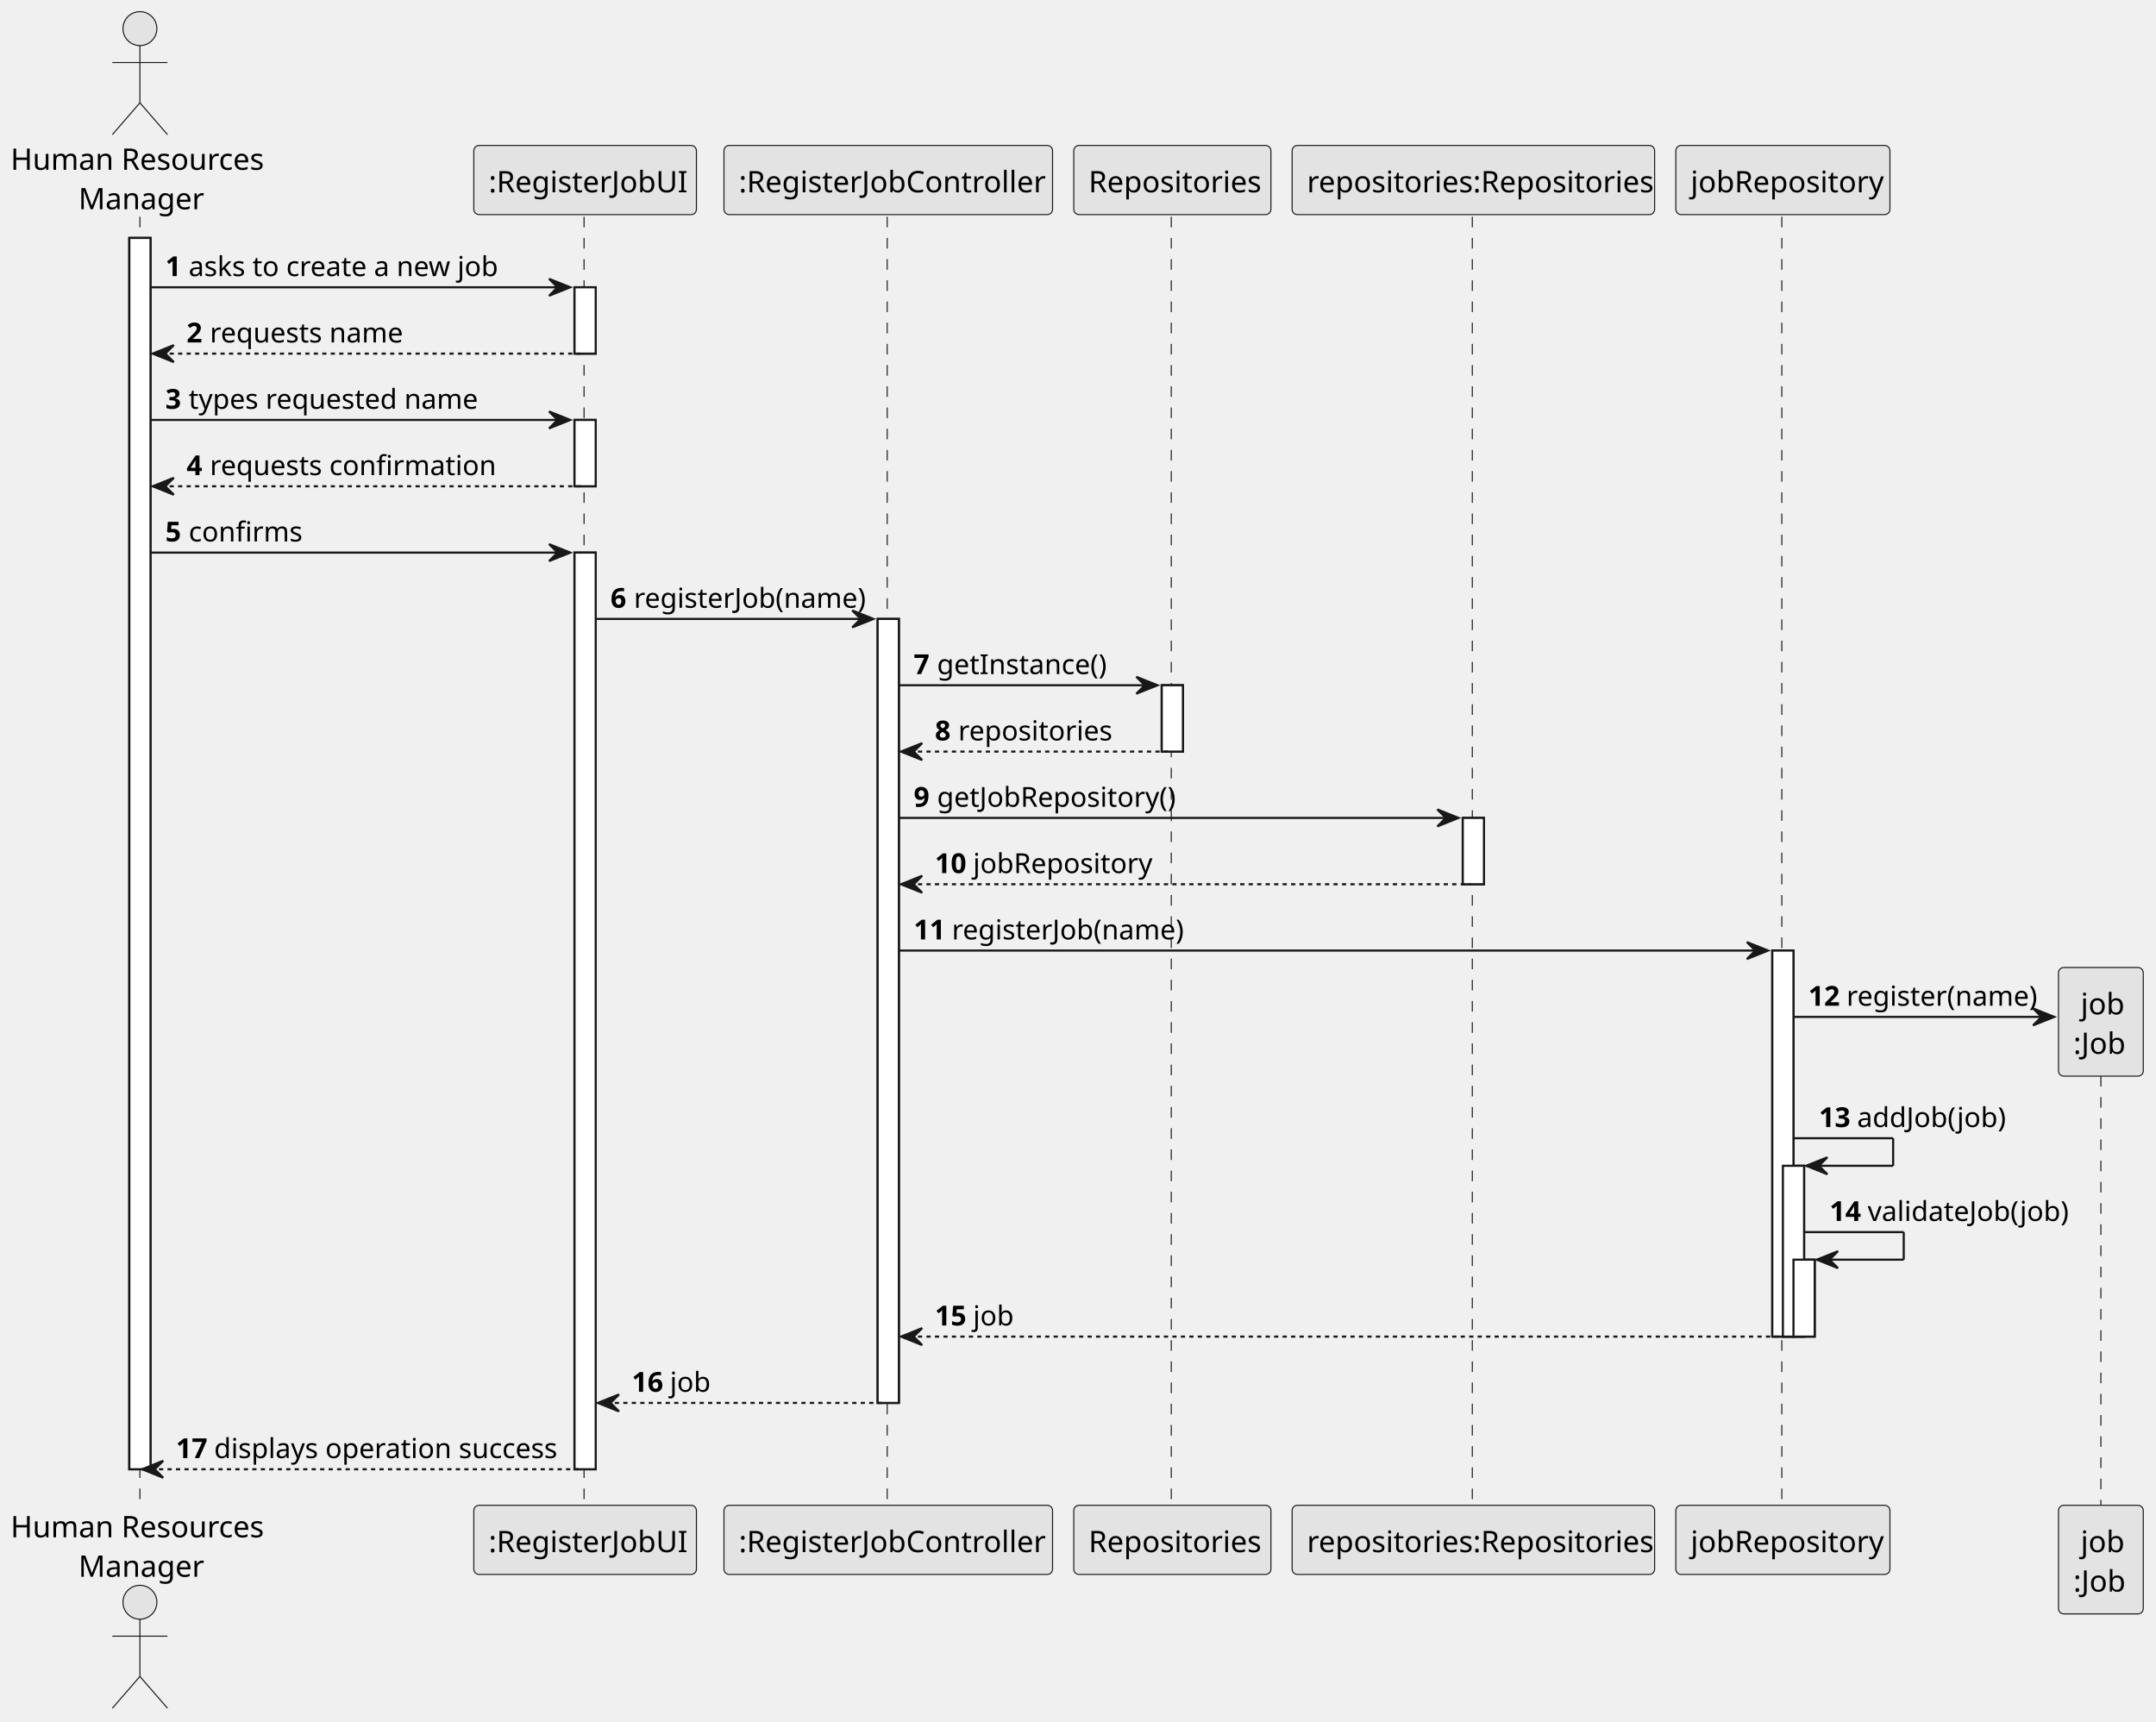
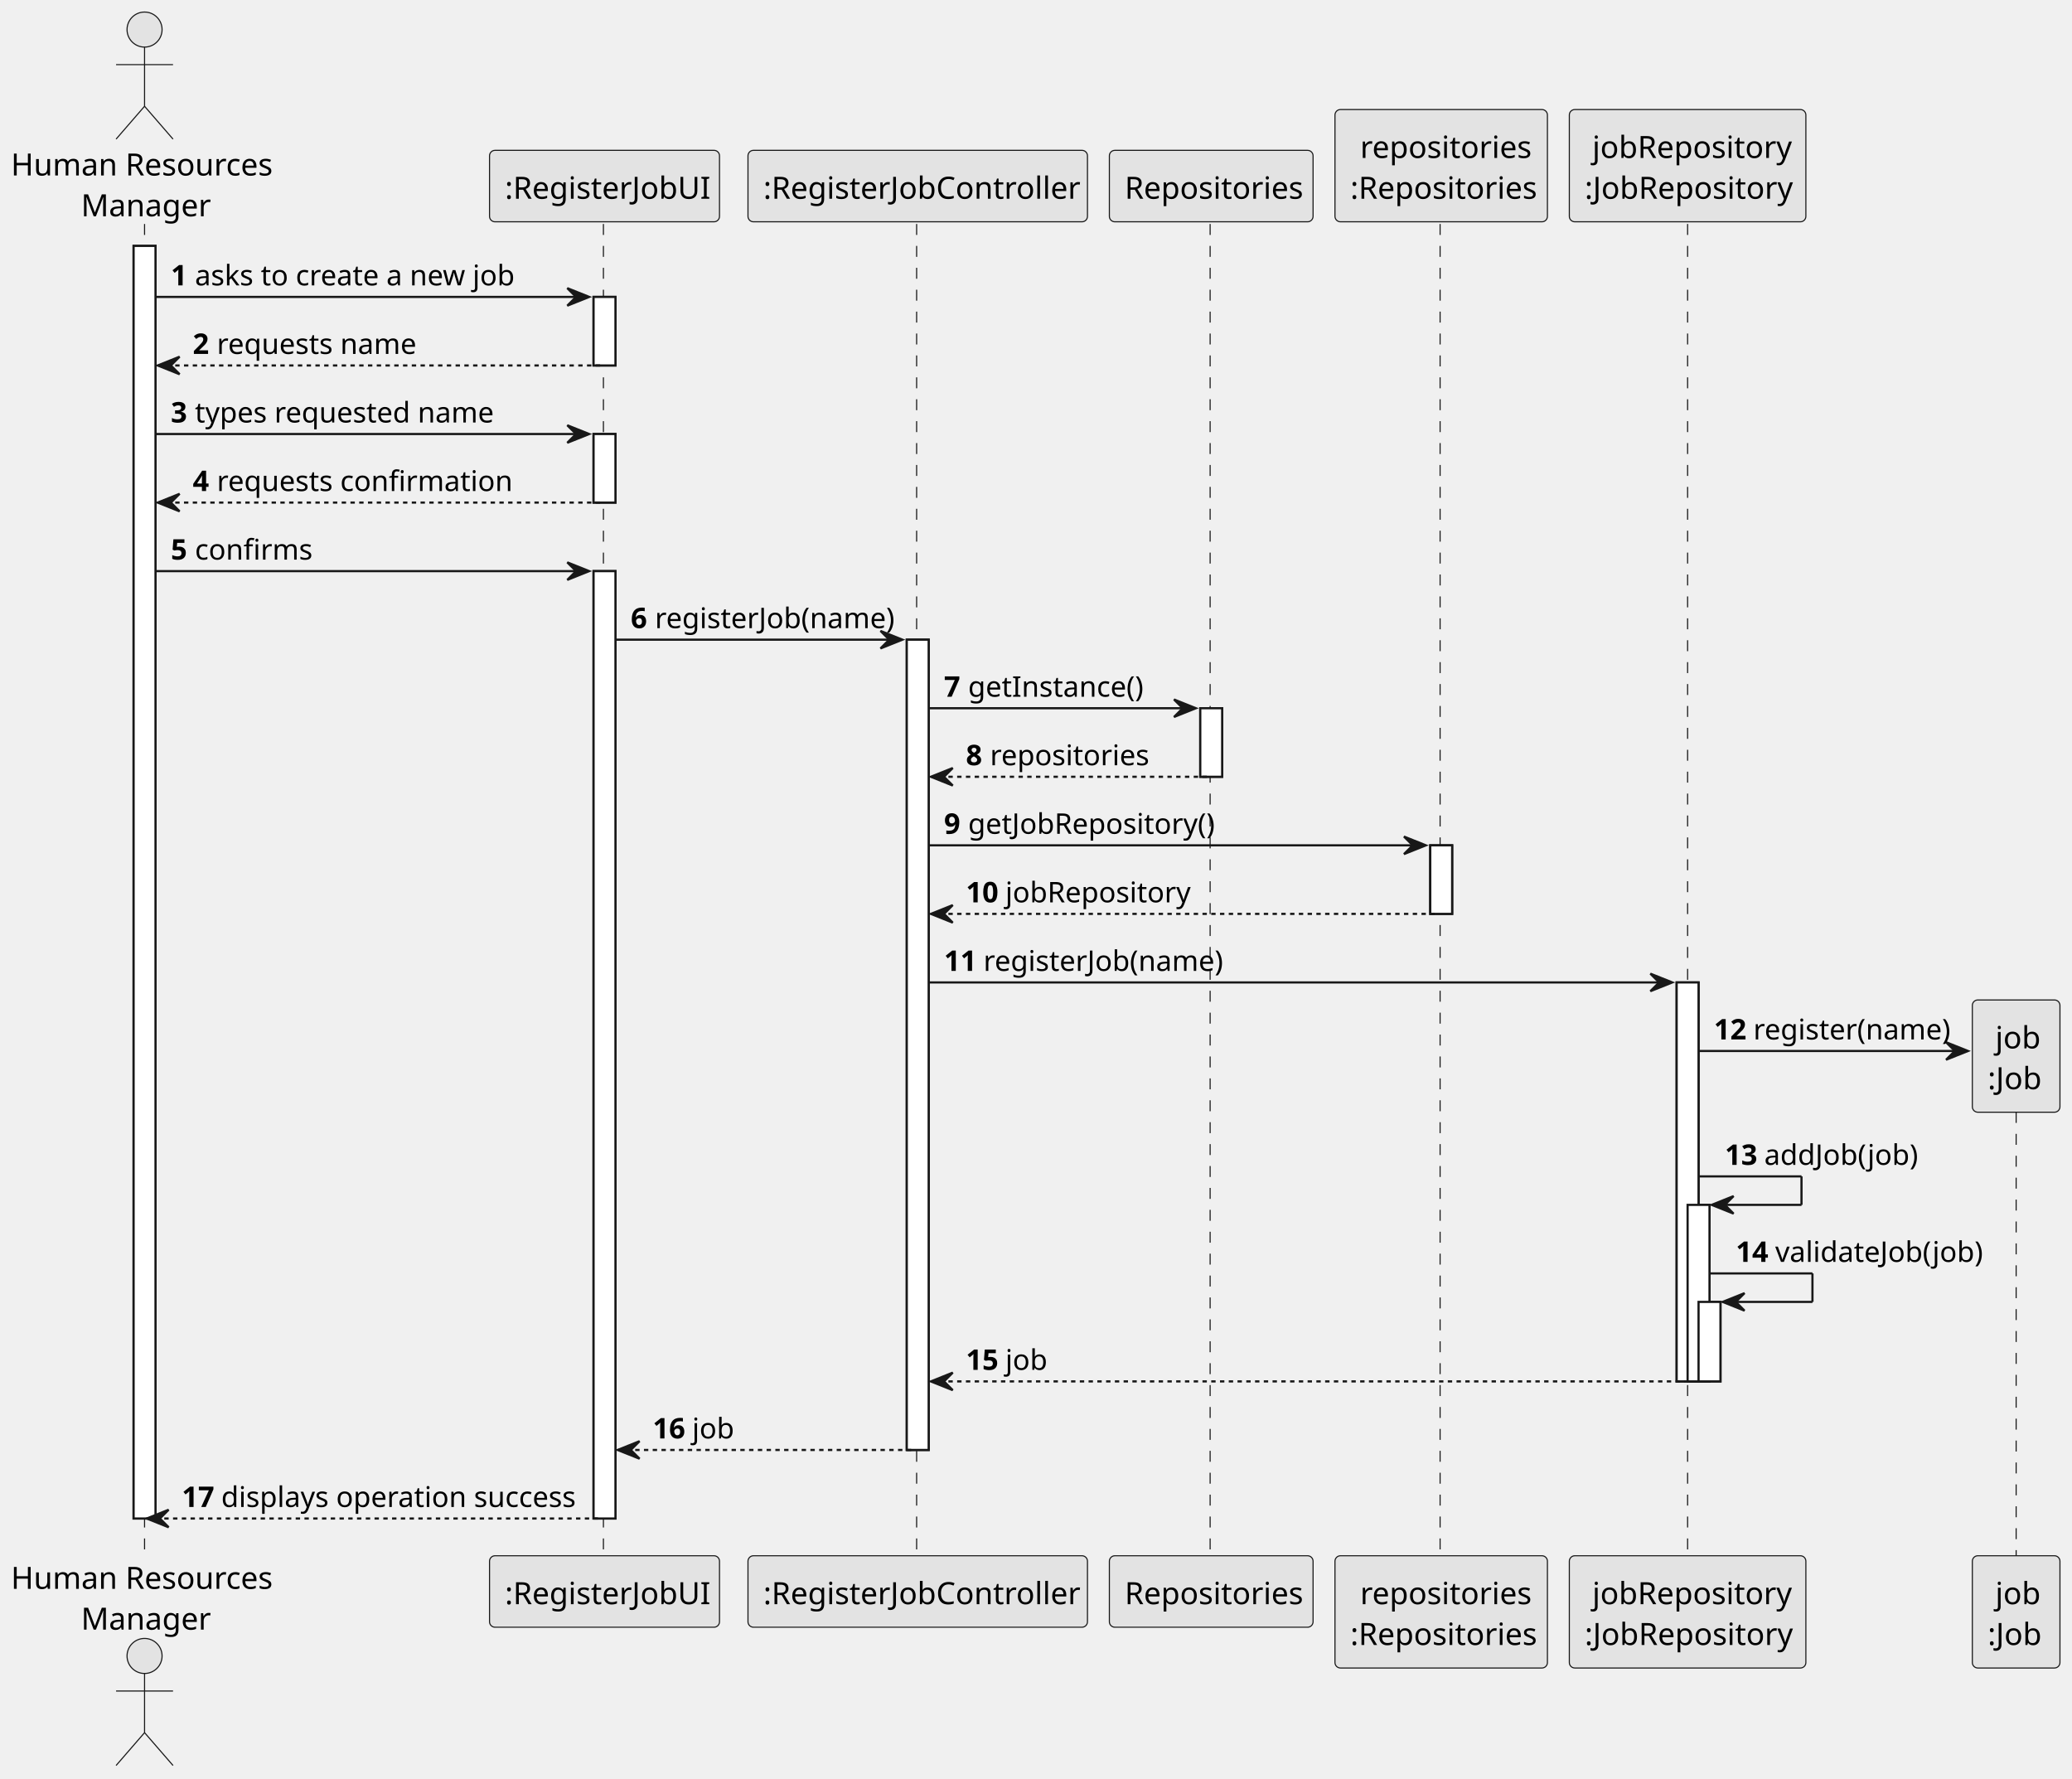
- <svg xmlns="http://www.w3.org/2000/svg" contentStyleType="text/css" height="812px" preserveAspectRatio="none" style="width:1017px;height:812px;background:#FFFFFF;" version="1.1" viewBox="0 0 1017 812" width="1017px" zoomAndPan="magnify">
+ <svg xmlns="http://www.w3.org/2000/svg" contentStyleType="text/css" height="812px" preserveAspectRatio="none" style="width:946px;height:812px;background:#FFFFFF;" version="1.1" viewBox="0 0 946 812" width="946px" zoomAndPan="magnify">
  <defs />
  <g>
    <rect fill="#FFFFFF" height="580.898" style="stroke:#181818;stroke-width:1.0;" width="10" x="61" y="112.242" />
    <rect fill="#FFFFFF" height="31.291" style="stroke:#181818;stroke-width:1.0;" width="10" x="271" y="135.533" />
    <rect fill="#FFFFFF" height="31.291" style="stroke:#181818;stroke-width:1.0;" width="10" x="271" y="198.115" />
    <rect fill="#FFFFFF" height="432.443" style="stroke:#181818;stroke-width:1.0;" width="10" x="271" y="260.697" />
    <rect fill="#FFFFFF" height="369.861" style="stroke:#181818;stroke-width:1.0;" width="10" x="414" y="291.988" />
    <rect fill="#FFFFFF" height="31.291" style="stroke:#181818;stroke-width:1.0;" width="10" x="548" y="323.279" />
-     <rect fill="#FFFFFF" height="31.291" style="stroke:#181818;stroke-width:1.0;" width="10" x="690" y="385.861" />
-     <rect fill="#FFFFFF" height="182.115" style="stroke:#181818;stroke-width:1.0;" width="10" x="836" y="448.443" />
-     <rect fill="#FFFFFF" height="80.582" style="stroke:#181818;stroke-width:1.0;" width="10" x="841" y="549.977" />
-     <rect fill="#FFFFFF" height="36.291" style="stroke:#181818;stroke-width:1.0;" width="10" x="846" y="594.268" />
+     <rect fill="#FFFFFF" height="31.291" style="stroke:#181818;stroke-width:1.0;" width="10" x="653" y="385.861" />
+     <rect fill="#FFFFFF" height="182.115" style="stroke:#181818;stroke-width:1.0;" width="10" x="765.5" y="448.443" />
+     <rect fill="#FFFFFF" height="80.582" style="stroke:#181818;stroke-width:1.0;" width="10" x="770.5" y="549.977" />
+     <rect fill="#FFFFFF" height="36.291" style="stroke:#181818;stroke-width:1.0;" width="10" x="775.5" y="594.268" />
    <line style="stroke:#181818;stroke-width:0.5;stroke-dasharray:5.0,5.0;" x1="66" x2="66" y1="102.242" y2="711.141" />
    <line style="stroke:#181818;stroke-width:0.5;stroke-dasharray:5.0,5.0;" x1="275.5" x2="275.5" y1="102.242" y2="711.141" />
    <line style="stroke:#181818;stroke-width:0.5;stroke-dasharray:5.0,5.0;" x1="418.5" x2="418.5" y1="102.242" y2="711.141" />
    <line style="stroke:#181818;stroke-width:0.5;stroke-dasharray:5.0,5.0;" x1="552.5" x2="552.5" y1="102.242" y2="711.141" />
-     <line style="stroke:#181818;stroke-width:0.5;stroke-dasharray:5.0,5.0;" x1="694.5" x2="694.5" y1="102.242" y2="711.141" />
-     <line style="stroke:#181818;stroke-width:0.5;stroke-dasharray:5.0,5.0;" x1="840.5" x2="840.5" y1="102.242" y2="711.141" />
-     <line style="stroke:#181818;stroke-width:0.5;stroke-dasharray:5.0,5.0;" x1="991" x2="991" y1="497.565" y2="711.141" />
+     <line style="stroke:#181818;stroke-width:0.5;stroke-dasharray:5.0,5.0;" x1="657.5" x2="657.5" y1="102.242" y2="711.141" />
+     <line style="stroke:#181818;stroke-width:0.5;stroke-dasharray:5.0,5.0;" x1="770.5" x2="770.5" y1="102.242" y2="711.141" />
+     <line style="stroke:#181818;stroke-width:0.5;stroke-dasharray:5.0,5.0;" x1="920.5" x2="920.5" y1="497.565" y2="711.141" />
    <text fill="#000000" font-family="sans-serif" font-size="14" lengthAdjust="spacing" textLength="116" x="5" y="80.107">Human Resources</text>
    <text fill="#000000" font-family="sans-serif" font-size="14" lengthAdjust="spacing" textLength="56" x="37" y="98.728">Manager</text>
    <ellipse cx="66" cy="13.5" fill="#E3E3E3" rx="8" ry="8" style="stroke:#181818;stroke-width:0.5;" />
    <path d="M66,21.5 L66,48.5 M53,29.5 L79,29.5 M66,48.5 L53,63.5 M66,48.5 L79,63.5 " fill="none" style="stroke:#181818;stroke-width:0.5;" />
    <text fill="#000000" font-family="sans-serif" font-size="14" lengthAdjust="spacing" textLength="116" x="5" y="725.248">Human Resources</text>
    <text fill="#000000" font-family="sans-serif" font-size="14" lengthAdjust="spacing" textLength="56" x="37" y="743.869">Manager</text>
    <ellipse cx="66" cy="755.883" fill="#E3E3E3" rx="8" ry="8" style="stroke:#181818;stroke-width:0.5;" />
    <path d="M66,763.883 L66,790.883 M53,771.883 L79,771.883 M66,790.883 L53,805.883 M66,790.883 L79,805.883 " fill="none" style="stroke:#181818;stroke-width:0.5;" />
    <rect fill="#E3E3E3" height="32.621" rx="2.5" ry="2.5" style="stroke:#181818;stroke-width:0.5;" width="105" x="223.5" y="68.621" />
    <text fill="#000000" font-family="sans-serif" font-size="14" lengthAdjust="spacing" textLength="91" x="230.5" y="90.728">:RegisterJobUI</text>
    <rect fill="#E3E3E3" height="32.621" rx="2.5" ry="2.5" style="stroke:#181818;stroke-width:0.5;" width="105" x="223.5" y="710.141" />
    <text fill="#000000" font-family="sans-serif" font-size="14" lengthAdjust="spacing" textLength="91" x="230.5" y="732.248">:RegisterJobUI</text>
    <rect fill="#E3E3E3" height="32.621" rx="2.5" ry="2.5" style="stroke:#181818;stroke-width:0.5;" width="155" x="341.5" y="68.621" />
    <text fill="#000000" font-family="sans-serif" font-size="14" lengthAdjust="spacing" textLength="141" x="348.5" y="90.728">:RegisterJobController</text>
    <rect fill="#E3E3E3" height="32.621" rx="2.5" ry="2.5" style="stroke:#181818;stroke-width:0.5;" width="155" x="341.5" y="710.141" />
    <text fill="#000000" font-family="sans-serif" font-size="14" lengthAdjust="spacing" textLength="141" x="348.5" y="732.248">:RegisterJobController</text>
    <rect fill="#E3E3E3" height="32.621" rx="2.5" ry="2.5" style="stroke:#181818;stroke-width:0.5;" width="93" x="506.5" y="68.621" />
    <text fill="#000000" font-family="sans-serif" font-size="14" lengthAdjust="spacing" textLength="79" x="513.5" y="90.728">Repositories</text>
    <rect fill="#E3E3E3" height="32.621" rx="2.5" ry="2.5" style="stroke:#181818;stroke-width:0.5;" width="93" x="506.5" y="710.141" />
    <text fill="#000000" font-family="sans-serif" font-size="14" lengthAdjust="spacing" textLength="79" x="513.5" y="732.248">Repositories</text>
-     <rect fill="#E3E3E3" height="32.621" rx="2.5" ry="2.5" style="stroke:#181818;stroke-width:0.5;" width="171" x="609.5" y="68.621" />
-     <text fill="#000000" font-family="sans-serif" font-size="14" lengthAdjust="spacing" textLength="157" x="616.5" y="90.728">repositories:Repositories</text>
-     <rect fill="#E3E3E3" height="32.621" rx="2.5" ry="2.5" style="stroke:#181818;stroke-width:0.5;" width="171" x="609.5" y="710.141" />
-     <text fill="#000000" font-family="sans-serif" font-size="14" lengthAdjust="spacing" textLength="157" x="616.5" y="732.248">repositories:Repositories</text>
-     <rect fill="#E3E3E3" height="32.621" rx="2.5" ry="2.5" style="stroke:#181818;stroke-width:0.5;" width="101" x="790.5" y="68.621" />
-     <text fill="#000000" font-family="sans-serif" font-size="14" lengthAdjust="spacing" textLength="87" x="797.5" y="90.728">jobRepository</text>
-     <rect fill="#E3E3E3" height="32.621" rx="2.5" ry="2.5" style="stroke:#181818;stroke-width:0.5;" width="101" x="790.5" y="710.141" />
-     <text fill="#000000" font-family="sans-serif" font-size="14" lengthAdjust="spacing" textLength="87" x="797.5" y="732.248">jobRepository</text>
-     <rect fill="#E3E3E3" height="51.242" rx="2.5" ry="2.5" style="stroke:#181818;stroke-width:0.5;" width="40" x="971" y="710.141" />
-     <text fill="#000000" font-family="sans-serif" font-size="14" lengthAdjust="spacing" textLength="19" x="981.5" y="732.248">job</text>
-     <text fill="#000000" font-family="sans-serif" font-size="14" lengthAdjust="spacing" textLength="26" x="978" y="750.869">:Job</text>
+     <rect fill="#E3E3E3" height="51.242" rx="2.5" ry="2.5" style="stroke:#181818;stroke-width:0.5;" width="97" x="609.5" y="50" />
+     <text fill="#000000" font-family="sans-serif" font-size="14" lengthAdjust="spacing" textLength="74" x="621" y="72.107">repositories</text>
+     <text fill="#000000" font-family="sans-serif" font-size="14" lengthAdjust="spacing" textLength="83" x="616.5" y="90.728">:Repositories</text>
+     <rect fill="#E3E3E3" height="51.242" rx="2.5" ry="2.5" style="stroke:#181818;stroke-width:0.5;" width="97" x="609.5" y="710.141" />
+     <text fill="#000000" font-family="sans-serif" font-size="14" lengthAdjust="spacing" textLength="74" x="621" y="732.248">repositories</text>
+     <text fill="#000000" font-family="sans-serif" font-size="14" lengthAdjust="spacing" textLength="83" x="616.5" y="750.869">:Repositories</text>
+     <rect fill="#E3E3E3" height="51.242" rx="2.5" ry="2.5" style="stroke:#181818;stroke-width:0.5;" width="108" x="716.5" y="50" />
+     <text fill="#000000" font-family="sans-serif" font-size="14" lengthAdjust="spacing" textLength="87" x="727" y="72.107">jobRepository</text>
+     <text fill="#000000" font-family="sans-serif" font-size="14" lengthAdjust="spacing" textLength="94" x="723.5" y="90.728">:JobRepository</text>
+     <rect fill="#E3E3E3" height="51.242" rx="2.5" ry="2.5" style="stroke:#181818;stroke-width:0.5;" width="108" x="716.5" y="710.141" />
+     <text fill="#000000" font-family="sans-serif" font-size="14" lengthAdjust="spacing" textLength="87" x="727" y="732.248">jobRepository</text>
+     <text fill="#000000" font-family="sans-serif" font-size="14" lengthAdjust="spacing" textLength="94" x="723.5" y="750.869">:JobRepository</text>
+     <rect fill="#E3E3E3" height="51.242" rx="2.5" ry="2.5" style="stroke:#181818;stroke-width:0.5;" width="40" x="900.5" y="710.141" />
+     <text fill="#000000" font-family="sans-serif" font-size="14" lengthAdjust="spacing" textLength="19" x="911" y="732.248">job</text>
+     <text fill="#000000" font-family="sans-serif" font-size="14" lengthAdjust="spacing" textLength="26" x="907.5" y="750.869">:Job</text>
    <rect fill="#FFFFFF" height="580.898" style="stroke:#181818;stroke-width:1.0;" width="10" x="61" y="112.242" />
    <rect fill="#FFFFFF" height="31.291" style="stroke:#181818;stroke-width:1.0;" width="10" x="271" y="135.533" />
    <rect fill="#FFFFFF" height="31.291" style="stroke:#181818;stroke-width:1.0;" width="10" x="271" y="198.115" />
    <rect fill="#FFFFFF" height="432.443" style="stroke:#181818;stroke-width:1.0;" width="10" x="271" y="260.697" />
    <rect fill="#FFFFFF" height="369.861" style="stroke:#181818;stroke-width:1.0;" width="10" x="414" y="291.988" />
    <rect fill="#FFFFFF" height="31.291" style="stroke:#181818;stroke-width:1.0;" width="10" x="548" y="323.279" />
-     <rect fill="#FFFFFF" height="31.291" style="stroke:#181818;stroke-width:1.0;" width="10" x="690" y="385.861" />
-     <rect fill="#FFFFFF" height="182.115" style="stroke:#181818;stroke-width:1.0;" width="10" x="836" y="448.443" />
-     <rect fill="#FFFFFF" height="80.582" style="stroke:#181818;stroke-width:1.0;" width="10" x="841" y="549.977" />
-     <rect fill="#FFFFFF" height="36.291" style="stroke:#181818;stroke-width:1.0;" width="10" x="846" y="594.268" />
+     <rect fill="#FFFFFF" height="31.291" style="stroke:#181818;stroke-width:1.0;" width="10" x="653" y="385.861" />
+     <rect fill="#FFFFFF" height="182.115" style="stroke:#181818;stroke-width:1.0;" width="10" x="765.5" y="448.443" />
+     <rect fill="#FFFFFF" height="80.582" style="stroke:#181818;stroke-width:1.0;" width="10" x="770.5" y="549.977" />
+     <rect fill="#FFFFFF" height="36.291" style="stroke:#181818;stroke-width:1.0;" width="10" x="775.5" y="594.268" />
    <polygon fill="#181818" points="259,131.533,269,135.533,259,139.533,263,135.533" style="stroke:#181818;stroke-width:1.0;" />
    <line style="stroke:#181818;stroke-width:1.0;" x1="71" x2="265" y1="135.533" y2="135.533" />
    <text fill="#000000" font-family="sans-serif" font-size="13" font-weight="bold" lengthAdjust="spacing" textLength="7" x="78" y="130.27">1</text>
    <text fill="#000000" font-family="sans-serif" font-size="13" lengthAdjust="spacing" textLength="142" x="89" y="130.27">asks to create a new job</text>
    <polygon fill="#181818" points="82,162.824,72,166.824,82,170.824,78,166.824" style="stroke:#181818;stroke-width:1.0;" />
    <line style="stroke:#181818;stroke-width:1.0;stroke-dasharray:2.0,2.0;" x1="76" x2="275" y1="166.824" y2="166.824" />
    <text fill="#000000" font-family="sans-serif" font-size="13" font-weight="bold" lengthAdjust="spacing" textLength="7" x="88" y="161.561">2</text>
    <text fill="#000000" font-family="sans-serif" font-size="13" lengthAdjust="spacing" textLength="86" x="99" y="161.561">requests name</text>
    <polygon fill="#181818" points="259,194.115,269,198.115,259,202.115,263,198.115" style="stroke:#181818;stroke-width:1.0;" />
    <line style="stroke:#181818;stroke-width:1.0;" x1="71" x2="265" y1="198.115" y2="198.115" />
    <text fill="#000000" font-family="sans-serif" font-size="13" font-weight="bold" lengthAdjust="spacing" textLength="7" x="78" y="192.852">3</text>
    <text fill="#000000" font-family="sans-serif" font-size="13" lengthAdjust="spacing" textLength="129" x="89" y="192.852">types requested name</text>
    <polygon fill="#181818" points="82,225.406,72,229.406,82,233.406,78,229.406" style="stroke:#181818;stroke-width:1.0;" />
    <line style="stroke:#181818;stroke-width:1.0;stroke-dasharray:2.0,2.0;" x1="76" x2="275" y1="229.406" y2="229.406" />
    <text fill="#000000" font-family="sans-serif" font-size="13" font-weight="bold" lengthAdjust="spacing" textLength="7" x="88" y="224.144">4</text>
    <text fill="#000000" font-family="sans-serif" font-size="13" lengthAdjust="spacing" textLength="124" x="99" y="224.144">requests confirmation</text>
    <polygon fill="#181818" points="259,256.697,269,260.697,259,264.697,263,260.697" style="stroke:#181818;stroke-width:1.0;" />
    <line style="stroke:#181818;stroke-width:1.0;" x1="71" x2="265" y1="260.697" y2="260.697" />
    <text fill="#000000" font-family="sans-serif" font-size="13" font-weight="bold" lengthAdjust="spacing" textLength="7" x="78" y="255.435">5</text>
    <text fill="#000000" font-family="sans-serif" font-size="13" lengthAdjust="spacing" textLength="49" x="89" y="255.435">confirms</text>
    <polygon fill="#181818" points="402,287.988,412,291.988,402,295.988,406,291.988" style="stroke:#181818;stroke-width:1.0;" />
    <line style="stroke:#181818;stroke-width:1.0;" x1="281" x2="408" y1="291.988" y2="291.988" />
    <text fill="#000000" font-family="sans-serif" font-size="13" font-weight="bold" lengthAdjust="spacing" textLength="7" x="288" y="286.726">6</text>
    <text fill="#000000" font-family="sans-serif" font-size="13" lengthAdjust="spacing" textLength="103" x="299" y="286.726">registerJob(name)</text>
    <polygon fill="#181818" points="536,319.279,546,323.279,536,327.279,540,323.279" style="stroke:#181818;stroke-width:1.0;" />
    <line style="stroke:#181818;stroke-width:1.0;" x1="424" x2="542" y1="323.279" y2="323.279" />
    <text fill="#000000" font-family="sans-serif" font-size="13" font-weight="bold" lengthAdjust="spacing" textLength="7" x="431" y="318.017">7</text>
    <text fill="#000000" font-family="sans-serif" font-size="13" lengthAdjust="spacing" textLength="75" x="442" y="318.017">getInstance()</text>
    <polygon fill="#181818" points="435,350.57,425,354.57,435,358.57,431,354.57" style="stroke:#181818;stroke-width:1.0;" />
    <line style="stroke:#181818;stroke-width:1.0;stroke-dasharray:2.0,2.0;" x1="429" x2="552" y1="354.57" y2="354.57" />
    <text fill="#000000" font-family="sans-serif" font-size="13" font-weight="bold" lengthAdjust="spacing" textLength="7" x="441" y="349.308">8</text>
    <text fill="#000000" font-family="sans-serif" font-size="13" lengthAdjust="spacing" textLength="67" x="452" y="349.308">repositories</text>
-     <polygon fill="#181818" points="678,381.861,688,385.861,678,389.861,682,385.861" style="stroke:#181818;stroke-width:1.0;" />
-     <line style="stroke:#181818;stroke-width:1.0;" x1="424" x2="684" y1="385.861" y2="385.861" />
+     <polygon fill="#181818" points="641,381.861,651,385.861,641,389.861,645,385.861" style="stroke:#181818;stroke-width:1.0;" />
+     <line style="stroke:#181818;stroke-width:1.0;" x1="424" x2="647" y1="385.861" y2="385.861" />
    <text fill="#000000" font-family="sans-serif" font-size="13" font-weight="bold" lengthAdjust="spacing" textLength="7" x="431" y="380.599">9</text>
    <text fill="#000000" font-family="sans-serif" font-size="13" lengthAdjust="spacing" textLength="108" x="442" y="380.599">getJobRepository()</text>
    <polygon fill="#181818" points="435,413.152,425,417.152,435,421.152,431,417.152" style="stroke:#181818;stroke-width:1.0;" />
-     <line style="stroke:#181818;stroke-width:1.0;stroke-dasharray:2.0,2.0;" x1="429" x2="694" y1="417.152" y2="417.152" />
+     <line style="stroke:#181818;stroke-width:1.0;stroke-dasharray:2.0,2.0;" x1="429" x2="657" y1="417.152" y2="417.152" />
    <text fill="#000000" font-family="sans-serif" font-size="13" font-weight="bold" lengthAdjust="spacing" textLength="14" x="441" y="411.89">10</text>
    <text fill="#000000" font-family="sans-serif" font-size="13" lengthAdjust="spacing" textLength="79" x="459" y="411.89">jobRepository</text>
-     <polygon fill="#181818" points="824,444.443,834,448.443,824,452.443,828,448.443" style="stroke:#181818;stroke-width:1.0;" />
-     <line style="stroke:#181818;stroke-width:1.0;" x1="424" x2="830" y1="448.443" y2="448.443" />
+     <polygon fill="#181818" points="753.5,444.443,763.5,448.443,753.5,452.443,757.5,448.443" style="stroke:#181818;stroke-width:1.0;" />
+     <line style="stroke:#181818;stroke-width:1.0;" x1="424" x2="759.5" y1="448.443" y2="448.443" />
    <text fill="#000000" font-family="sans-serif" font-size="13" font-weight="bold" lengthAdjust="spacing" textLength="14" x="431" y="443.181">11</text>
    <text fill="#000000" font-family="sans-serif" font-size="13" lengthAdjust="spacing" textLength="103" x="449" y="443.181">registerJob(name)</text>
-     <polygon fill="#181818" points="959,475.734,969,479.734,959,483.734,963,479.734" style="stroke:#181818;stroke-width:1.0;" />
-     <line style="stroke:#181818;stroke-width:1.0;" x1="846" x2="965" y1="479.734" y2="479.734" />
-     <text fill="#000000" font-family="sans-serif" font-size="13" font-weight="bold" lengthAdjust="spacing" textLength="14" x="853" y="474.472">12</text>
-     <text fill="#000000" font-family="sans-serif" font-size="13" lengthAdjust="spacing" textLength="83" x="871" y="474.472">register(name)</text>
-     <rect fill="#E3E3E3" height="51.242" rx="2.5" ry="2.5" style="stroke:#181818;stroke-width:0.5;" width="40" x="971" y="456.443" />
-     <text fill="#000000" font-family="sans-serif" font-size="14" lengthAdjust="spacing" textLength="19" x="981.5" y="478.551">job</text>
-     <text fill="#000000" font-family="sans-serif" font-size="14" lengthAdjust="spacing" textLength="26" x="978" y="497.172">:Job</text>
-     <line style="stroke:#181818;stroke-width:1.0;" x1="846" x2="893" y1="536.977" y2="536.977" />
-     <line style="stroke:#181818;stroke-width:1.0;" x1="893" x2="893" y1="536.977" y2="549.977" />
-     <line style="stroke:#181818;stroke-width:1.0;" x1="852" x2="893" y1="549.977" y2="549.977" />
-     <polygon fill="#181818" points="862,545.977,852,549.977,862,553.977,858,549.977" style="stroke:#181818;stroke-width:1.0;" />
-     <text fill="#000000" font-family="sans-serif" font-size="13" font-weight="bold" lengthAdjust="spacing" textLength="14" x="858" y="531.714">13</text>
-     <text fill="#000000" font-family="sans-serif" font-size="13" lengthAdjust="spacing" textLength="66" x="876" y="531.714">addJob(job)</text>
-     <line style="stroke:#181818;stroke-width:1.0;" x1="851" x2="898" y1="581.268" y2="581.268" />
-     <line style="stroke:#181818;stroke-width:1.0;" x1="898" x2="898" y1="581.268" y2="594.268" />
-     <line style="stroke:#181818;stroke-width:1.0;" x1="857" x2="898" y1="594.268" y2="594.268" />
-     <polygon fill="#181818" points="867,590.268,857,594.268,867,598.268,863,594.268" style="stroke:#181818;stroke-width:1.0;" />
-     <text fill="#000000" font-family="sans-serif" font-size="13" font-weight="bold" lengthAdjust="spacing" textLength="14" x="863" y="576.005">14</text>
-     <text fill="#000000" font-family="sans-serif" font-size="13" lengthAdjust="spacing" textLength="88" x="881" y="576.005">validateJob(job)</text>
+     <polygon fill="#181818" points="888.5,475.734,898.5,479.734,888.5,483.734,892.5,479.734" style="stroke:#181818;stroke-width:1.0;" />
+     <line style="stroke:#181818;stroke-width:1.0;" x1="775.5" x2="894.5" y1="479.734" y2="479.734" />
+     <text fill="#000000" font-family="sans-serif" font-size="13" font-weight="bold" lengthAdjust="spacing" textLength="14" x="782.5" y="474.472">12</text>
+     <text fill="#000000" font-family="sans-serif" font-size="13" lengthAdjust="spacing" textLength="83" x="800.5" y="474.472">register(name)</text>
+     <rect fill="#E3E3E3" height="51.242" rx="2.5" ry="2.5" style="stroke:#181818;stroke-width:0.5;" width="40" x="900.5" y="456.443" />
+     <text fill="#000000" font-family="sans-serif" font-size="14" lengthAdjust="spacing" textLength="19" x="911" y="478.551">job</text>
+     <text fill="#000000" font-family="sans-serif" font-size="14" lengthAdjust="spacing" textLength="26" x="907.5" y="497.172">:Job</text>
+     <line style="stroke:#181818;stroke-width:1.0;" x1="775.5" x2="822.5" y1="536.977" y2="536.977" />
+     <line style="stroke:#181818;stroke-width:1.0;" x1="822.5" x2="822.5" y1="536.977" y2="549.977" />
+     <line style="stroke:#181818;stroke-width:1.0;" x1="781.5" x2="822.5" y1="549.977" y2="549.977" />
+     <polygon fill="#181818" points="791.5,545.977,781.5,549.977,791.5,553.977,787.5,549.977" style="stroke:#181818;stroke-width:1.0;" />
+     <text fill="#000000" font-family="sans-serif" font-size="13" font-weight="bold" lengthAdjust="spacing" textLength="14" x="787.5" y="531.714">13</text>
+     <text fill="#000000" font-family="sans-serif" font-size="13" lengthAdjust="spacing" textLength="66" x="805.5" y="531.714">addJob(job)</text>
+     <line style="stroke:#181818;stroke-width:1.0;" x1="780.5" x2="827.5" y1="581.268" y2="581.268" />
+     <line style="stroke:#181818;stroke-width:1.0;" x1="827.5" x2="827.5" y1="581.268" y2="594.268" />
+     <line style="stroke:#181818;stroke-width:1.0;" x1="786.5" x2="827.5" y1="594.268" y2="594.268" />
+     <polygon fill="#181818" points="796.5,590.268,786.5,594.268,796.5,598.268,792.5,594.268" style="stroke:#181818;stroke-width:1.0;" />
+     <text fill="#000000" font-family="sans-serif" font-size="13" font-weight="bold" lengthAdjust="spacing" textLength="14" x="792.5" y="576.005">14</text>
+     <text fill="#000000" font-family="sans-serif" font-size="13" lengthAdjust="spacing" textLength="88" x="810.5" y="576.005">validateJob(job)</text>
    <polygon fill="#181818" points="435,626.559,425,630.559,435,634.559,431,630.559" style="stroke:#181818;stroke-width:1.0;" />
-     <line style="stroke:#181818;stroke-width:1.0;stroke-dasharray:2.0,2.0;" x1="429" x2="840" y1="630.559" y2="630.559" />
+     <line style="stroke:#181818;stroke-width:1.0;stroke-dasharray:2.0,2.0;" x1="429" x2="769.5" y1="630.559" y2="630.559" />
    <text fill="#000000" font-family="sans-serif" font-size="13" font-weight="bold" lengthAdjust="spacing" textLength="14" x="441" y="625.296">15</text>
    <text fill="#000000" font-family="sans-serif" font-size="13" lengthAdjust="spacing" textLength="17" x="459" y="625.296">job</text>
    <polygon fill="#181818" points="292,657.85,282,661.85,292,665.85,288,661.85" style="stroke:#181818;stroke-width:1.0;" />
    <line style="stroke:#181818;stroke-width:1.0;stroke-dasharray:2.0,2.0;" x1="286" x2="418" y1="661.85" y2="661.85" />
    <text fill="#000000" font-family="sans-serif" font-size="13" font-weight="bold" lengthAdjust="spacing" textLength="14" x="298" y="656.587">16</text>
    <text fill="#000000" font-family="sans-serif" font-size="13" lengthAdjust="spacing" textLength="17" x="316" y="656.587">job</text>
    <polygon fill="#181818" points="77,689.141,67,693.141,77,697.141,73,693.141" style="stroke:#181818;stroke-width:1.0;" />
    <line style="stroke:#181818;stroke-width:1.0;stroke-dasharray:2.0,2.0;" x1="71" x2="275" y1="693.141" y2="693.141" />
    <text fill="#000000" font-family="sans-serif" font-size="13" font-weight="bold" lengthAdjust="spacing" textLength="14" x="83" y="687.878">17</text>
    <text fill="#000000" font-family="sans-serif" font-size="13" lengthAdjust="spacing" textLength="158" x="101" y="687.878">displays operation success</text>
  </g>
</svg>
